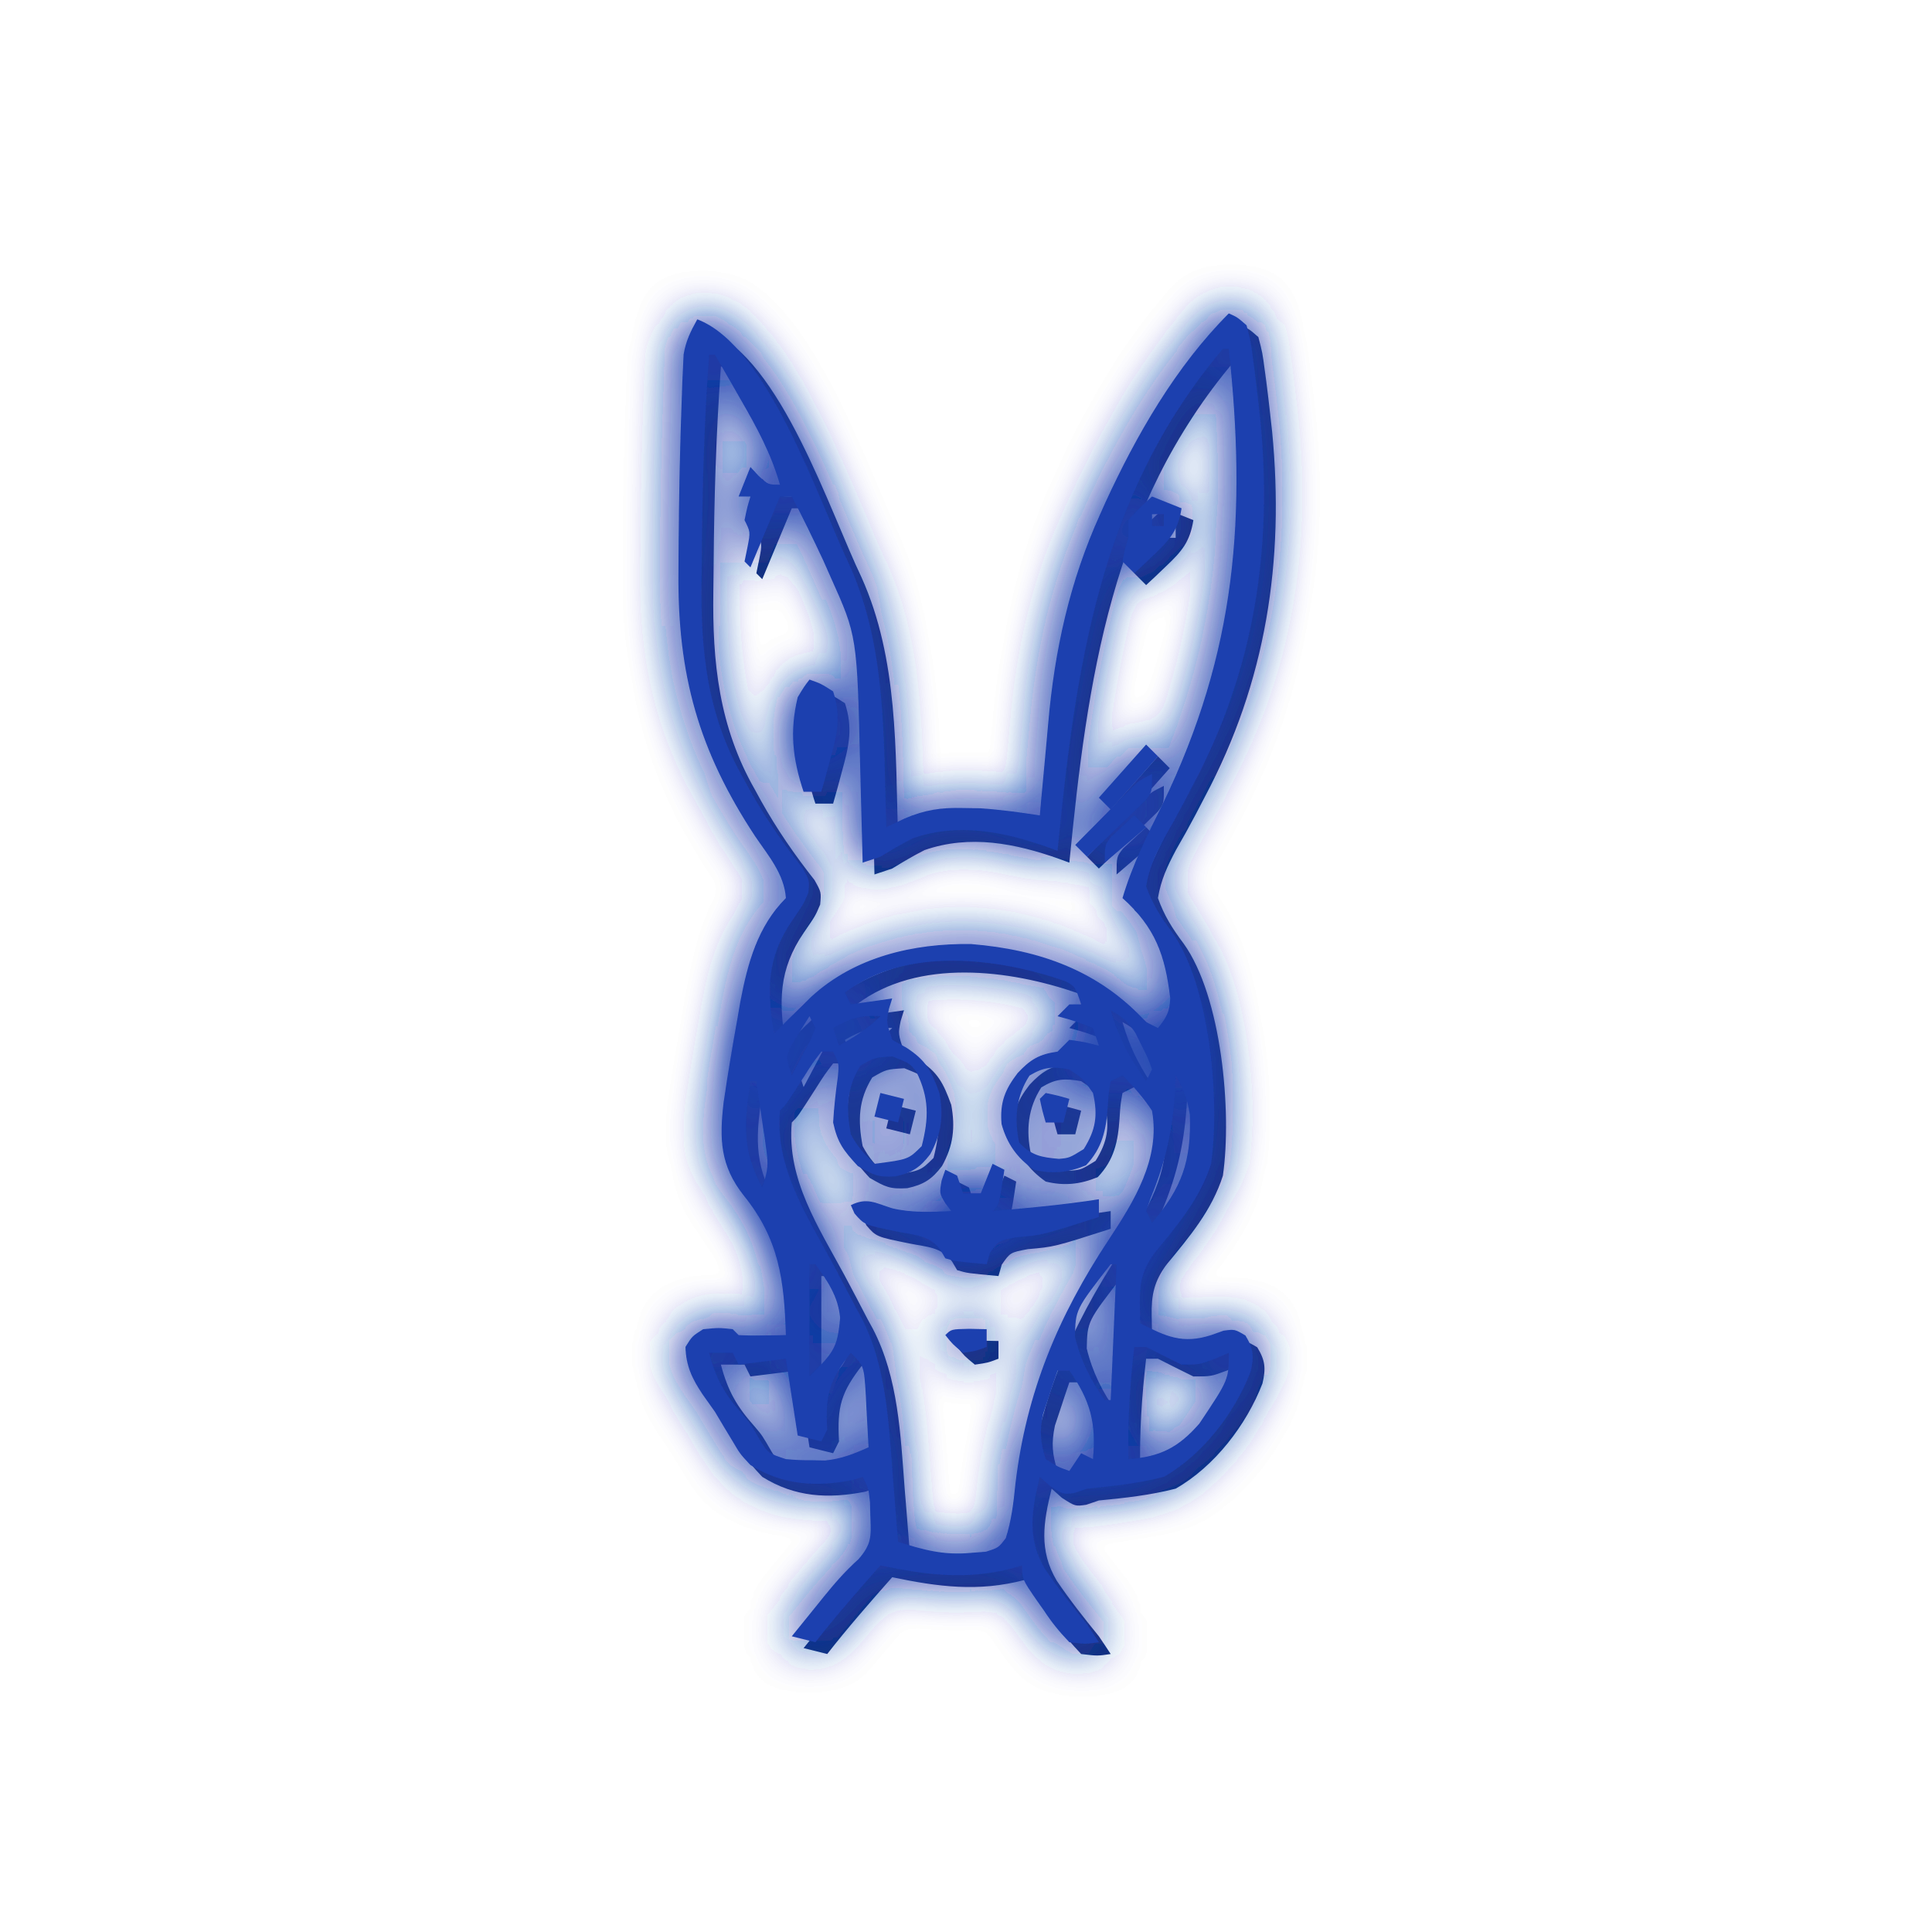
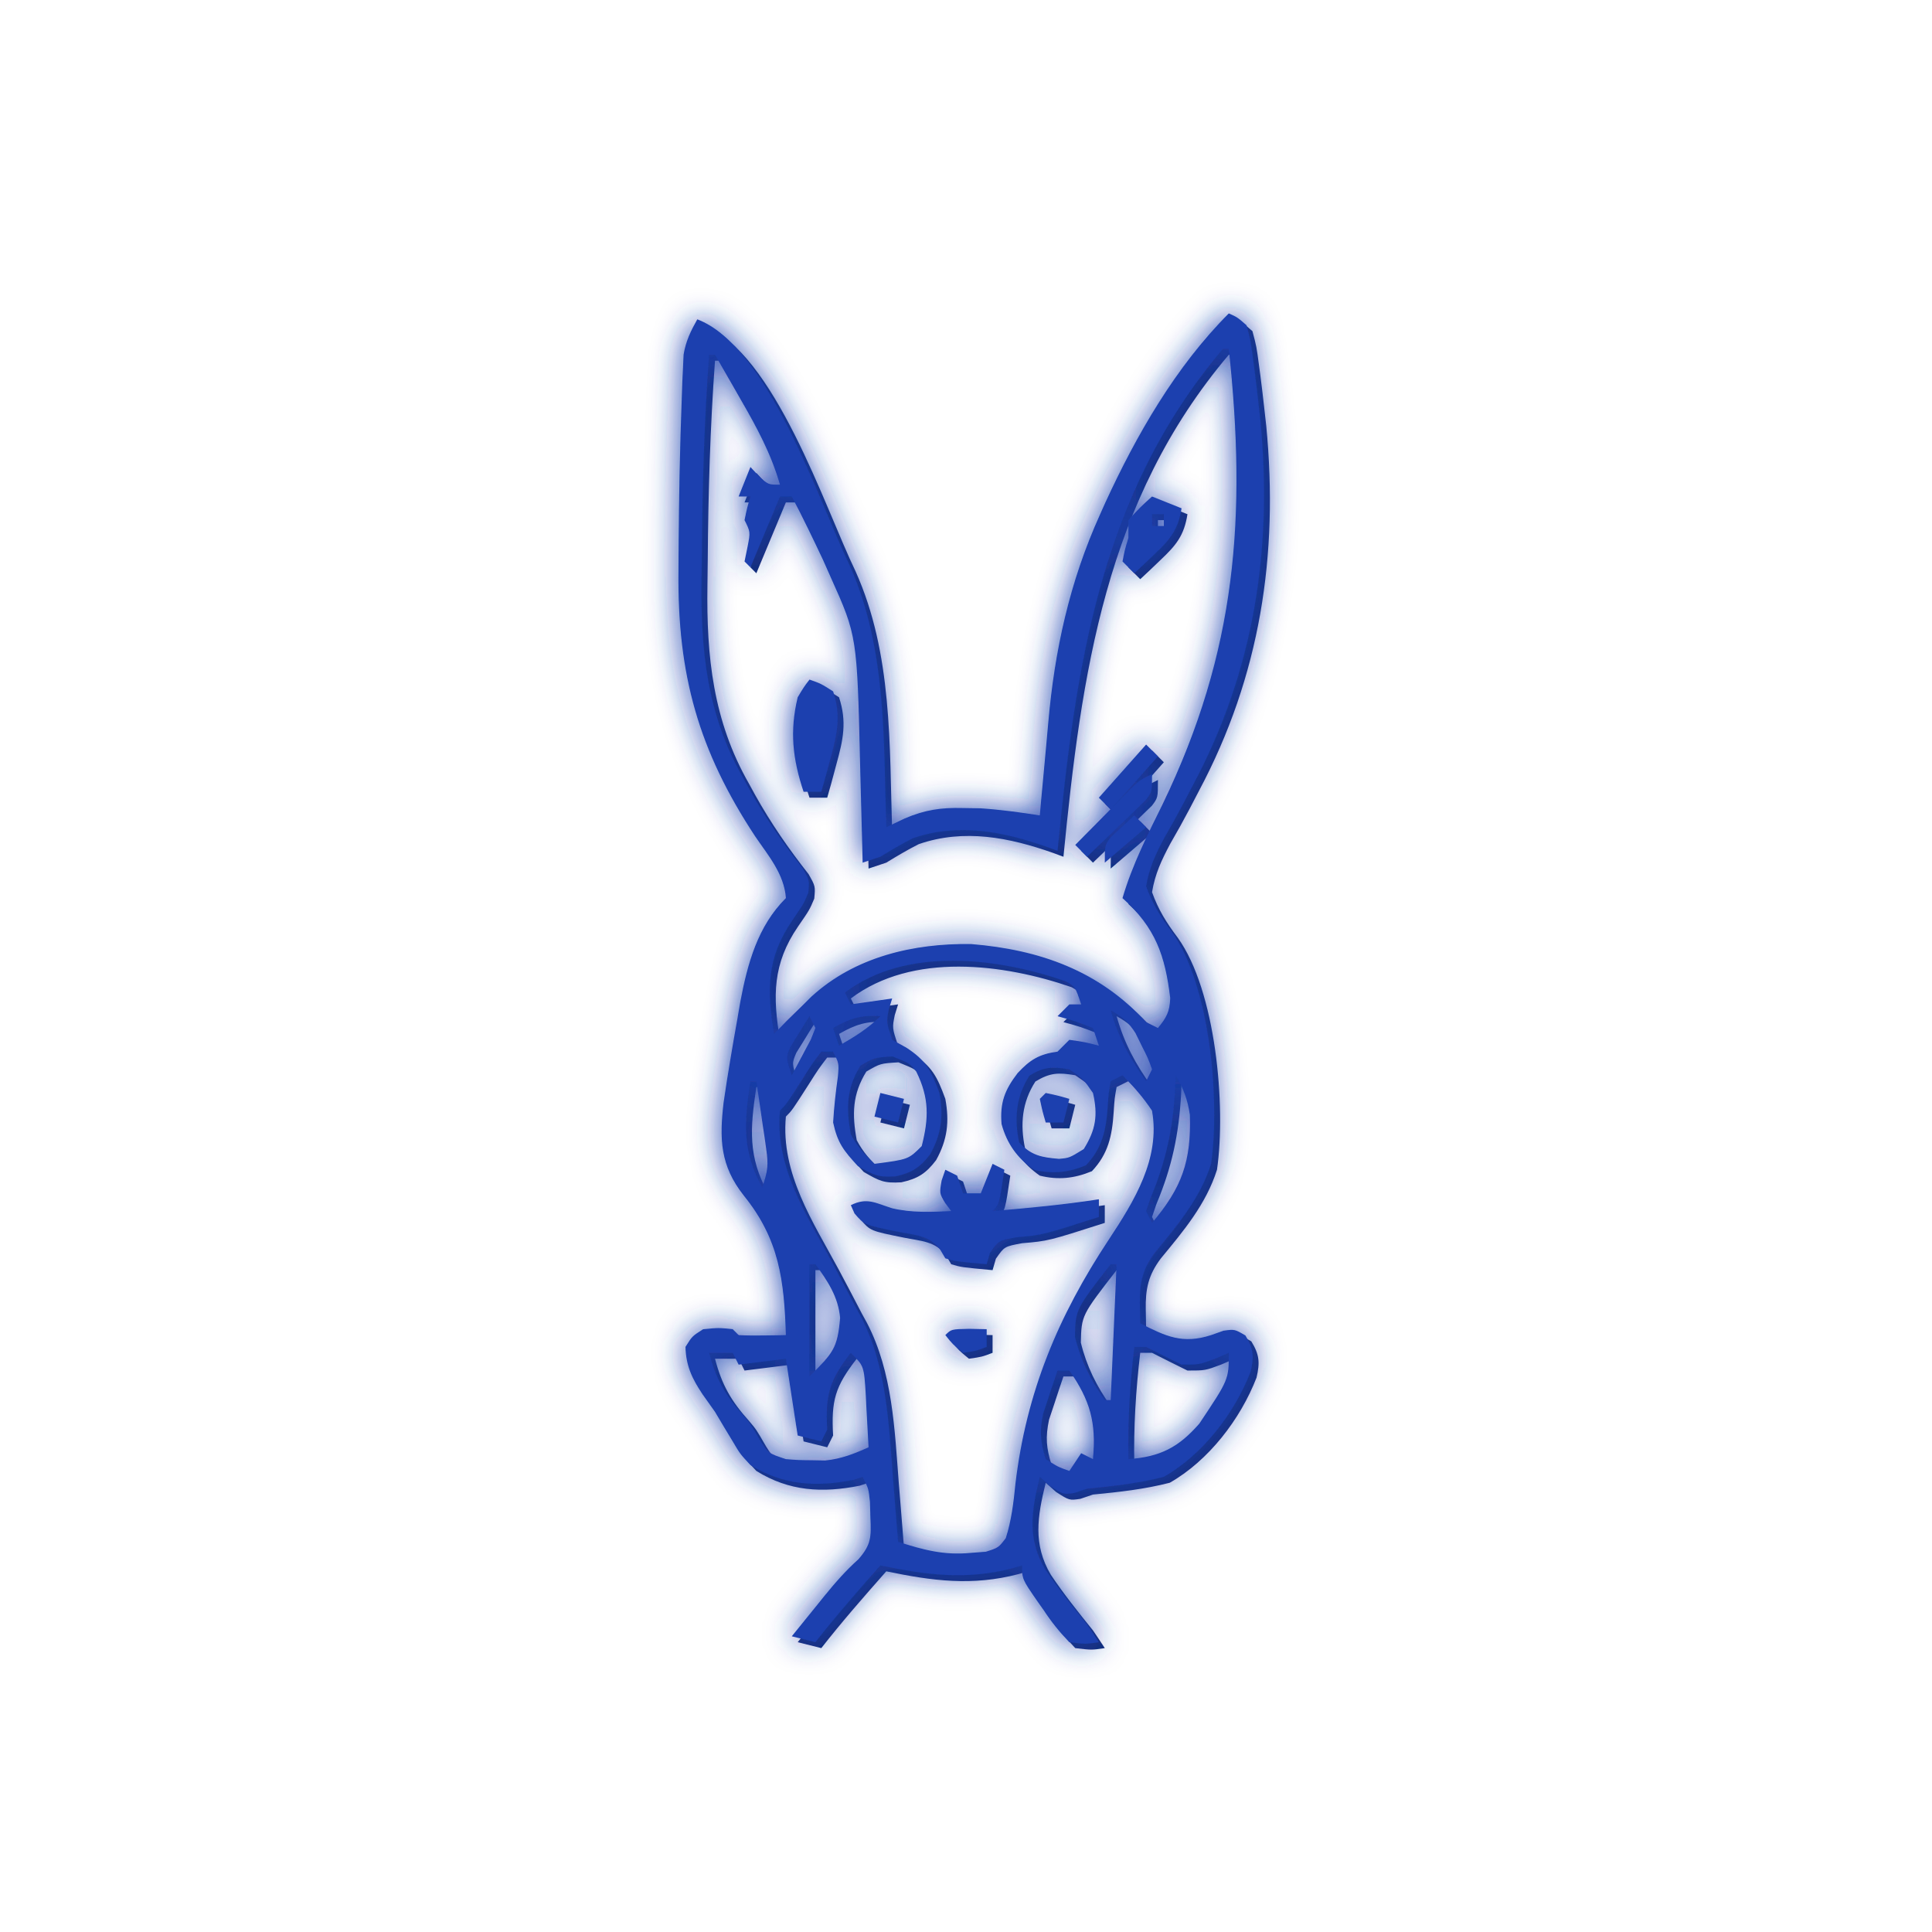
<svg xmlns="http://www.w3.org/2000/svg" version="1.1" width="229" height="229" viewBox="0 0 229 229">
  <defs>
    <filter id="glow">
-       <feGaussianBlur stdDeviation="4" result="blur" />
+       <feGaussianBlur stdDeviation="2.5" result="blur" />
      <feMerge>
-         <feMergeNode in="blur" />
        <feMergeNode in="blur" />
        <feMergeNode in="SourceGraphic" />
      </feMerge>
    </filter>
  </defs>
  <g transform="translate(34.35,34.35) scale(0.7)">
-     <g transform="translate(2,2)">
+     <g transform="translate(1,1)">
      <path d="M0 0 C1.43 0.633 1.43 0.633 3 2 C3.695 4.617 3.695 4.617 4.125 7.875 C4.203 8.455 4.281 9.035 4.361 9.633 C4.593 11.42 4.801 13.209 5 15 C5.113 16.013 5.227 17.026 5.344 18.07 C7.441 39.915 4.327 60.341 -6.047 79.832 C-6.31 80.338 -6.31 80.338 -7.643 82.896 C-8.695 84.888 -9.787 86.86 -10.92 88.807 C-12.403 91.613 -13.479 93.865 -14 97 C-12.925 99.989 -11.558 102.169 -9.65 104.701 C-3.198 113.689 -1.449 133.141 -3 144 C-4.837 149.819 -8.672 154.375 -12.512 159.02 C-14.647 161.861 -15.128 164.23 -15.062 167.688 C-15.042 168.781 -15.021 169.874 -15 171 C-10.675 173.206 -7.835 174.568 -3 173 C-2.299 172.752 -1.597 172.505 -0.875 172.25 C1 172 1 172 2.812 173.062 C4.187 175.305 4.291 176.645 3.695 179.199 C0.985 186.218 -4.431 193.275 -11 197 C-15.331 198.115 -19.548 198.564 -24 199 C-24.706 199.24 -25.413 199.48 -26.141 199.727 C-28 200 -28 200 -30.25 198.562 C-30.828 198.047 -31.405 197.531 -32 197 C-33.407 202.698 -34.191 207.439 -31.133 212.586 C-28.929 215.864 -26.485 218.932 -24 222 C-23.323 222.993 -22.654 223.992 -22 225 C-24.23 225.336 -24.23 225.336 -27 225 C-28.723 223.202 -29.966 221.67 -31.312 219.625 C-31.672 219.117 -32.031 218.609 -32.4 218.086 C-35 214.323 -35 214.323 -35 212 C-35.267 212.078 -35.267 212.078 -36.617 212.473 C-44.434 214.515 -51.182 213.622 -59 212 C-62.764 216.261 -66.499 220.519 -70 225 C-71.32 224.67 -72.64 224.34 -74 224 C-72.586 222.248 -71.169 220.498 -69.75 218.75 C-69.354 218.259 -68.959 217.768 -68.551 217.262 C-66.692 214.976 -64.927 212.935 -62.723 210.961 C-60.527 208.461 -60.546 207.152 -60.688 203.875 C-60.712 203.006 -60.736 202.137 -60.762 201.242 C-61 199 -61 199 -62 197 C-62.495 197.165 -62.99 197.33 -63.5 197.5 C-69.794 198.759 -75.459 198.458 -81 195 C-82.75 193.125 -82.75 193.125 -84 191 C-84.474 190.216 -84.949 189.433 -85.438 188.625 C-85.953 187.759 -86.469 186.893 -87 186 C-87.707 184.999 -88.415 183.999 -89.125 183 C-90.873 180.375 -91.913 178.227 -92 175 C-90.875 173.188 -90.875 173.188 -89 172 C-86.375 171.75 -86.375 171.75 -84 172 C-83.67 172.33 -83.34 172.66 -83 173 C-81.648 173.071 -80.292 173.084 -78.938 173.062 C-78.204 173.053 -77.471 173.044 -76.715 173.035 C-76.149 173.024 -75.583 173.012 -75 173 C-75.283 163.708 -76.139 156.769 -82.125 149.375 C-86.139 144.291 -86.268 139.791 -85.543 133.602 C-84.85 128.823 -84.038 124.065 -83.188 119.312 C-83.035 118.422 -82.882 117.531 -82.724 116.613 C-81.499 110.099 -79.798 103.798 -75 99 C-75.266 94.954 -77.98 91.807 -80.188 88.562 C-89.783 74.02 -93.363 61.168 -93.188 43.812 C-93.179 42.39 -93.171 40.967 -93.164 39.544 C-93.104 31.11 -92.952 22.678 -92.625 14.25 C-92.594 13.359 -92.564 12.468 -92.532 11.55 C-92.493 10.734 -92.454 9.919 -92.414 9.078 C-92.383 8.381 -92.351 7.684 -92.319 6.966 C-91.949 4.688 -91.119 3.005 -90 1 C-77.926 5.581 -69.443 31.82 -64.191 42.691 C-57.938 56.627 -58.473 72.007 -58 87 C-56.969 86.51 -55.938 86.02 -54.875 85.516 C-51.474 84.062 -48.731 83.651 -45 83.75 C-44.515 83.758 -44.515 83.758 -42.062 83.797 C-38.662 84.022 -35.367 84.478 -32 85 C-31.93 84.195 -31.86 83.39 -31.788 82.56 C-31.516 79.499 -31.231 76.439 -30.938 73.379 C-30.815 72.068 -30.697 70.758 -30.583 69.446 C-29.51 57.073 -26.958 45.441 -21.812 34.062 C-21.519 33.406 -21.226 32.749 -20.924 32.072 C-15.661 20.616 -8.982 8.982 0 0 Z M-1 6 C-21.92 30.709 -25.954 60.021 -29 91 C-29.574 90.789 -30.147 90.577 -30.738 90.359 C-38.154 87.736 -45.833 86.21 -53.504 88.867 C-55.406 89.827 -57.185 90.887 -59 92 C-59.495 92.165 -59.495 92.165 -62 93 C-62.02 92.154 -62.04 91.308 -62.06 90.437 C-62.137 87.238 -62.226 84.04 -62.317 80.842 C-62.355 79.469 -62.39 78.096 -62.422 76.723 C-62.938 54.64 -62.938 54.64 -67.375 44.75 C-67.809 43.77 -68.244 42.791 -68.691 41.781 C-70.398 38.154 -72.132 34.548 -74 31 C-74.66 31 -75.32 31 -76 31 C-77.65 34.96 -79.3 38.92 -81 43 C-81.33 42.67 -81.66 42.34 -82 42 C-81.835 41.196 -81.67 40.391 -81.5 39.562 C-81 37 -81 37 -82 35 C-81.562 32.875 -81.562 32.875 -81 31 C-81.66 31 -82.32 31 -83 31 C-82.34 29.35 -81.68 27.7 -81 26 C-80.546 26.495 -80.093 26.99 -79.625 27.5 C-78 29 -78 29 -76 29 C-77.505 23.759 -79.901 19.332 -82.625 14.625 C-83.045 13.889 -83.465 13.153 -83.898 12.395 C-84.928 10.594 -85.961 8.796 -87 7 C-87.33 7 -87.66 7 -88 7 C-88.821 18.241 -89.153 29.485 -89.232 40.753 C-89.244 42.193 -89.261 43.633 -89.283 45.072 C-89.461 57.083 -88.332 67.977 -82.25 78.625 C-81.907 79.253 -81.563 79.88 -81.209 80.527 C-78.548 85.293 -75.536 89.662 -72.152 93.949 C-71 96 -71 96 -71.195 98.094 C-72 100 -72 100 -73.938 102.812 C-78.258 109.12 -78.241 114.604 -77 122 C-76.649 121.639 -76.649 121.639 -74.875 119.812 C-73.92 118.871 -72.962 117.934 -72 117 C-71.566 116.569 -71.131 116.139 -70.684 115.695 C-63.323 108.943 -53.394 106.637 -43.621 106.785 C-31.94 107.743 -21.959 111.317 -14 120 C-13.34 120.33 -12.68 120.66 -12 121 C-10.545 119.231 -10.011 118.269 -9.918 115.949 C-10.779 108.724 -12.413 104.009 -18 99 C-16.347 93.376 -13.774 88.309 -11.188 83.062 C1.319 57.132 3.031 34.422 0 6 C-0.33 6 -0.66 6 -1 6 Z M-65 115 C-64.67 115.66 -64.34 116.32 -64 117 C-62.845 116.835 -62.845 116.835 -57 116 C-57.186 116.598 -57.371 117.196 -57.562 117.812 C-58 120 -58 120 -57 123 C-56.216 123.433 -55.432 123.866 -54.625 124.312 C-51.251 126.482 -50.369 128.253 -49 132 C-48.287 135.862 -48.647 138.923 -50.562 142.375 C-52.273 144.632 -53.669 145.521 -56.438 146.125 C-59.383 146.302 -60.1 145.942 -62.812 144.375 C-65.225 141.755 -66.244 140.479 -67 137 C-66.847 134.376 -66.562 131.809 -66.191 129.207 C-66 127 -66 127 -67 125 C-67.66 125 -68.32 125 -69 125 C-70.473 126.934 -70.473 126.934 -72.062 129.438 C-74.952 133.952 -74.952 133.952 -76 135 C-76.897 144.652 -71.386 152.852 -67 161 C-65.691 163.45 -64.403 165.909 -63.125 168.375 C-62.839 168.897 -62.554 169.418 -62.259 169.956 C-57.928 178.296 -57.589 187.921 -56.875 197.125 C-56.789 198.177 -56.702 199.229 -56.613 200.312 C-56.404 202.875 -56.199 205.437 -56 208 C-51.686 209.372 -48.253 210.315 -43.688 209.875 C-42.846 209.811 -42.004 209.746 -41.137 209.68 C-39 209 -39 209 -37.762 207.375 C-36.783 204.324 -36.446 201.296 -36.125 198.125 C-34.27 182.638 -28.905 169.801 -20.312 156.812 C-16.016 150.31 -11.559 143.107 -13 135 C-14.465 132.787 -16.132 130.881 -18 129 C-18.33 129.165 -18.33 129.165 -20 130 C-20.344 131.926 -20.344 131.926 -20.5 134.312 C-20.759 138.234 -21.411 141.327 -24.188 144.25 C-27.167 145.483 -29.899 145.767 -33 145 C-35.849 143.004 -37.557 140.611 -38.48 137.254 C-38.777 133.66 -37.941 131.469 -35.75 128.625 C-33.632 126.357 -32.126 125.431 -29 125 C-28.34 124.34 -27.68 123.68 -27 123 C-24.375 123.375 -24.375 123.375 -22 124 C-22.165 123.505 -22.165 123.505 -23 121 C-26.062 119.812 -26.062 119.812 -29 119 C-28.34 118.34 -27.68 117.68 -27 117 C-26.34 117 -25.68 117 -25 117 C-26 114 -26 114 -27.637 113.086 C-39.081 109.118 -54.605 107.135 -65 115 Z M-20 118 C-18.663 122.678 -16.83 126.039 -14 130 C-13.67 129.34 -13.34 128.68 -13 128 C-13.672 126.125 -13.672 126.125 -14.75 124 C-15.095 123.299 -15.441 122.597 -15.797 121.875 C-17.028 119.956 -18.025 119.09 -20 118 Z M-71 119 C-71.7 120.096 -72.385 121.202 -73.062 122.312 C-73.254 122.62 -73.254 122.62 -74.223 124.176 C-75 126 -75 126 -74 129 C-73.303 127.713 -72.618 126.421 -71.938 125.125 C-71.555 124.406 -71.172 123.686 -70.777 122.945 C-70.649 122.624 -70.649 122.624 -70 121 C-70.33 120.34 -70.66 119.68 -71 119 Z M-67 121 C-66.67 121.99 -66.34 122.98 -66 124 C-63.371 122.478 -61.156 121.156 -59 119 C-62.251 118.768 -64.18 119.389 -67 121 Z M-78 122 C-77 124 -77 124 -77 124 Z M-79 124 C-78 126 -78 126 -78 126 Z M-80 126 C-79 129 -79 129 -79 129 Z M-62.375 127.375 C-64.743 131.2 -64.812 134.614 -64 139 C-62.871 141.112 -61.745 142.31 -60 144 C-54.25 143.25 -54.25 143.25 -52 141 C-50.784 136.23 -50.714 132.865 -52.914 128.395 C-54 127 -54 127 -56.938 125.812 C-60 126 -60 126 -62.375 127.375 Z M-10 126 C-9 128 -9 128 -9 128 Z M-33.75 129.062 C-36.025 132.589 -36.356 136.309 -35.5 140.375 C-33.453 142.592 -31.714 142.909 -28.754 143.156 C-27 143 -27 143 -24.562 141.5 C-22.52 138.231 -22.137 135.759 -23 132 C-24.688 129.562 -24.688 129.562 -27 128 C-29.851 127.513 -31.272 127.558 -33.75 129.062 Z M-9 129 C-9.026 129.739 -9.052 130.477 -9.078 131.238 C-9.457 138.014 -10.626 143.56 -13.258 149.82 C-13.503 150.54 -13.748 151.259 -14 152 C-13.67 152.66 -13.34 153.32 -13 154 C-7.925 148.019 -6.348 143.541 -6.594 135.699 C-6.991 133.058 -7.653 131.286 -9 129 Z M-81 130 C-82.044 136.953 -82.465 141.763 -79 148 C-78.049 145.148 -77.931 144.237 -78.34 141.426 C-78.387 141.092 -78.387 141.092 -78.623 139.404 C-78.727 138.714 -78.831 138.024 -78.938 137.312 C-79.037 136.611 -79.137 135.909 -79.24 135.186 C-79.487 133.456 -79.743 131.728 -80 130 C-80.33 130 -80.66 130 -81 130 Z M-78 148 C-77 150 -77 150 -77 150 Z M-71 161 C-71 167.27 -71 173.54 -71 180 C-66.963 175.963 -66.27 175.249 -65.816 170.105 C-66.13 166.512 -67.914 163.865 -70 161 C-70.33 161 -70.66 161 -71 161 Z M-20 161 C-25.943 168.653 -25.943 168.653 -26.055 173.27 C-25.105 177.213 -23.37 180.703 -21 184 C-20.67 184 -20.34 184 -20 184 C-19.67 176.41 -19.34 168.82 -19 161 C-19.33 161 -19.66 161 -20 161 Z M-16 175 C-16.744 181.362 -17.139 187.595 -17 194 C-11.581 193.613 -8.509 192.007 -5 188 C0 180.52 0 180.52 0 176 C-0.763 176.33 -1.526 176.66 -2.312 177 C-5 178 -5 178 -8 178 C-10.008 177.016 -12.009 176.017 -14 175 C-14.66 175 -15.32 175 -16 175 Z M-88 176 C-86.836 180.443 -85.289 183.139 -82.23 186.547 C-81 188 -81 188 -79.375 190.812 C-78 193 -78 193 -75 194 C-72.914 194.168 -72.914 194.168 -70.625 194.188 C-70.25 194.195 -70.25 194.195 -68.352 194.23 C-65.622 193.963 -63.493 193.114 -61 192 C-61.114 189.707 -61.24 187.417 -61.375 185.125 C-61.406 184.474 -61.437 183.823 -61.469 183.152 C-61.773 178.227 -61.773 178.227 -64 176 C-67.665 180.696 -68.341 183.09 -68 189 C-68.33 189.66 -68.66 190.32 -69 191 C-70.32 190.67 -71.64 190.34 -73 190 C-73.66 185.71 -74.32 181.42 -75 177 C-77.64 177.33 -80.28 177.66 -83 178 C-83.33 177.34 -83.66 176.68 -84 176 C-85.32 176 -86.64 176 -88 176 Z M-29 179 C-29.535 180.558 -30.053 182.121 -30.562 183.688 C-30.853 184.558 -31.143 185.428 -31.441 186.324 C-32.06 189.287 -31.917 191.128 -31 194 C-28.938 195.312 -28.938 195.312 -27 196 C-26.34 195.01 -25.68 194.02 -25 193 C-24.34 193.33 -23.68 193.66 -23 194 C-22.425 187.846 -23.457 184.061 -27 179 C-27.66 179 -28.32 179 -29 179 Z " fill="#142d7a" transform="translate(159,4)" />
      <path d="M0 0 C0.825 0.33 0.825 0.33 5 2 C4.43 5.626 3.076 7.255 0.438 9.75 C0.117 10.057 0.117 10.057 -1.504 11.609 C-1.998 12.068 -2.491 12.527 -3 13 C-3.66 12.34 -4.32 11.68 -5 11 C-4.625 9.062 -4.625 9.062 -4 7 C-4 6.01 -4 5.02 -4 4 C-2 1.812 -2 1.812 0 0 Z M0 3 C0 3.66 0 4.32 0 5 C0.66 5 1.32 5 2 5 C2 4.34 2 3.68 2 3 C1.34 3 0.68 3 0 3 Z " fill="#142d7a" transform="translate(146,35)" />
      <path d="M0 0 C1.938 0.688 1.938 0.688 4 2 C5.364 6.152 4.703 9.163 3.562 13.312 C3.275 14.381 2.988 15.45 2.691 16.551 C2.463 17.359 2.235 18.167 2 19 C1.01 19 0.02 19 -1 19 C-2.857 13.43 -3.383 8.747 -2 3 C-0.957 1.258 -0.957 1.258 0 0 Z " fill="#142d7a" transform="translate(88,66)" />
      <path d="M0 0 C0.66 0.66 1.32 1.32 2 2 C-0.64 4.97 -3.28 7.94 -6 11 C-6.66 10.34 -7.32 9.68 -8 9 C-5.36 6.03 -2.72 3.06 0 0 Z " fill="#142d7a" transform="translate(145,77)" />
      <path d="M0 0 C0 3 0 3 -1.01 4.35 C-1.471 4.795 -1.931 5.241 -2.406 5.699 C-2.903 6.186 -3.399 6.672 -3.91 7.174 C-4.435 7.673 -4.959 8.173 -5.5 8.688 C-6.025 9.199 -6.549 9.71 -7.09 10.236 C-8.387 11.498 -9.692 12.75 -11 14 C-11.66 13.34 -12.32 12.68 -13 12 C-11.211 10.184 -9.419 8.372 -7.625 6.562 C-7.117 6.046 -6.609 5.53 -6.086 4.998 C-5.596 4.505 -5.106 4.012 -4.602 3.504 C-4.151 3.048 -3.701 2.593 -3.237 2.123 C-2 1 -2 1 0 0 Z " fill="#142d7a" transform="translate(146,82)" />
      <path d="M0 0 C0.66 0.66 1.32 1.32 2 2 C0.845 2.99 0.845 2.99 -5 8 C-5 5 -5 5 -3.906 3.613 C-2.604 2.409 -1.302 1.204 0 0 Z " fill="#142d7a" transform="translate(143,89)" />
      <path d="M0 0 C0.66 0.165 0.66 0.165 4 1 C3.67 2.32 3.34 3.64 3 5 C1.68 4.67 0.36 4.34 -1 4 C-0.67 2.68 -0.34 1.36 0 0 Z " fill="#142d7a" transform="translate(100,136)" />
      <path d="M0 0 C2.062 0.438 2.062 0.438 4 1 C3.67 2.32 3.34 3.64 3 5 C2.01 5 1.02 5 0 5 C-0.562 3.062 -0.562 3.062 -1 1 C-0.67 0.67 -0.34 0.34 0 0 Z " fill="#142d7a" transform="translate(128,136)" />
      <path d="M0 0 C0.66 0.33 1.32 0.66 2 1 C1.125 6.875 1.125 6.875 0 8 C6.029 7.488 12.02 6.93 18 6 C18 6.99 18 7.98 18 9 C8.425 12.063 8.425 12.063 4 12.438 C1 13 1 13 -0.438 15.062 C-0.623 15.702 -0.809 16.341 -1 17 C-6.273 16.512 -6.273 16.512 -8 16 C-8.281 15.522 -8.562 15.044 -8.852 14.551 C-10.687 12.073 -13.057 12.094 -16 11.5 C-21.699 10.349 -21.699 10.349 -23.375 8.406 C-23.581 7.942 -23.788 7.478 -24 7 C-21.258 5.629 -19.812 6.643 -17.02 7.52 C-13.692 8.311 -10.398 8.159 -7 8 C-7.169 7.775 -7.169 7.775 -8.023 6.637 C-9 5 -9 5 -8.625 2.812 C-8.419 2.214 -8.213 1.616 -8 1 C-7.34 1.33 -6.68 1.66 -6 2 C-5.67 2.99 -5.34 3.98 -5 5 C-4.01 5 -3.02 5 -2 5 C-1.34 3.35 -0.68 1.7 0 0 Z " fill="#142d7a" transform="translate(119,148)" />
      <path d="M0 0 C0.485 0.01 0.485 0.01 2.938 0.062 C2.938 1.052 2.938 2.042 2.938 3.062 C1.125 3.75 1.125 3.75 -1.062 4.062 C-2.812 2.625 -2.812 2.625 -4.062 1.062 C-3.062 0.062 -3.062 0.062 0 0 Z " fill="#142d7a" transform="translate(115.0625,175.9375)" />
    </g>
    <g filter="url(#glow)">
      <path d="M0 0 C1.43 0.633 1.43 0.633 3 2 C3.695 4.617 3.695 4.617 4.125 7.875 C4.203 8.455 4.281 9.035 4.361 9.633 C4.593 11.42 4.801 13.209 5 15 C5.113 16.013 5.227 17.026 5.344 18.07 C7.441 39.915 4.327 60.341 -6.047 79.832 C-6.31 80.338 -6.31 80.338 -7.643 82.896 C-8.695 84.888 -9.787 86.86 -10.92 88.807 C-12.403 91.613 -13.479 93.865 -14 97 C-12.925 99.989 -11.558 102.169 -9.65 104.701 C-3.198 113.689 -1.449 133.141 -3 144 C-4.837 149.819 -8.672 154.375 -12.512 159.02 C-14.647 161.861 -15.128 164.23 -15.062 167.688 C-15.042 168.781 -15.021 169.874 -15 171 C-10.675 173.206 -7.835 174.568 -3 173 C-2.299 172.752 -1.597 172.505 -0.875 172.25 C1 172 1 172 2.812 173.062 C4.187 175.305 4.291 176.645 3.695 179.199 C0.985 186.218 -4.431 193.275 -11 197 C-15.331 198.115 -19.548 198.564 -24 199 C-24.706 199.24 -25.413 199.48 -26.141 199.727 C-28 200 -28 200 -30.25 198.562 C-30.828 198.047 -31.405 197.531 -32 197 C-33.407 202.698 -34.191 207.439 -31.133 212.586 C-28.929 215.864 -26.485 218.932 -24 222 C-23.323 222.993 -22.654 223.992 -22 225 C-24.23 225.336 -24.23 225.336 -27 225 C-28.723 223.202 -29.966 221.67 -31.312 219.625 C-31.672 219.117 -32.031 218.609 -32.4 218.086 C-35 214.323 -35 214.323 -35 212 C-35.267 212.078 -35.267 212.078 -36.617 212.473 C-44.434 214.515 -51.182 213.622 -59 212 C-62.764 216.261 -66.499 220.519 -70 225 C-71.32 224.67 -72.64 224.34 -74 224 C-72.586 222.248 -71.169 220.498 -69.75 218.75 C-69.354 218.259 -68.959 217.768 -68.551 217.262 C-66.692 214.976 -64.927 212.935 -62.723 210.961 C-60.527 208.461 -60.546 207.152 -60.688 203.875 C-60.712 203.006 -60.736 202.137 -60.762 201.242 C-61 199 -61 199 -62 197 C-62.495 197.165 -62.99 197.33 -63.5 197.5 C-69.794 198.759 -75.459 198.458 -81 195 C-82.75 193.125 -82.75 193.125 -84 191 C-84.474 190.216 -84.949 189.433 -85.438 188.625 C-85.953 187.759 -86.469 186.893 -87 186 C-87.707 184.999 -88.415 183.999 -89.125 183 C-90.873 180.375 -91.913 178.227 -92 175 C-90.875 173.188 -90.875 173.188 -89 172 C-86.375 171.75 -86.375 171.75 -84 172 C-83.67 172.33 -83.34 172.66 -83 173 C-81.648 173.071 -80.292 173.084 -78.938 173.062 C-78.204 173.053 -77.471 173.044 -76.715 173.035 C-76.149 173.024 -75.583 173.012 -75 173 C-75.283 163.708 -76.139 156.769 -82.125 149.375 C-86.139 144.291 -86.268 139.791 -85.543 133.602 C-84.85 128.823 -84.038 124.065 -83.188 119.312 C-83.035 118.422 -82.882 117.531 -82.724 116.613 C-81.499 110.099 -79.798 103.798 -75 99 C-75.266 94.954 -77.98 91.807 -80.188 88.562 C-89.783 74.02 -93.363 61.168 -93.188 43.812 C-93.179 42.39 -93.171 40.967 -93.164 39.544 C-93.104 31.11 -92.952 22.678 -92.625 14.25 C-92.594 13.359 -92.564 12.468 -92.532 11.55 C-92.493 10.734 -92.454 9.919 -92.414 9.078 C-92.383 8.381 -92.351 7.684 -92.319 6.966 C-91.949 4.688 -91.119 3.005 -90 1 C-77.926 5.581 -69.443 31.82 -64.191 42.691 C-57.938 56.627 -58.473 72.007 -58 87 C-56.969 86.51 -55.938 86.02 -54.875 85.516 C-51.474 84.062 -48.731 83.651 -45 83.75 C-44.515 83.758 -44.515 83.758 -42.062 83.797 C-38.662 84.022 -35.367 84.478 -32 85 C-31.93 84.195 -31.86 83.39 -31.788 82.56 C-31.516 79.499 -31.231 76.439 -30.938 73.379 C-30.815 72.068 -30.697 70.758 -30.583 69.446 C-29.51 57.073 -26.958 45.441 -21.812 34.062 C-21.519 33.406 -21.226 32.749 -20.924 32.072 C-15.661 20.616 -8.982 8.982 0 0 Z M-1 6 C-21.92 30.709 -25.954 60.021 -29 91 C-29.574 90.789 -30.147 90.577 -30.738 90.359 C-38.154 87.736 -45.833 86.21 -53.504 88.867 C-55.406 89.827 -57.185 90.887 -59 92 C-59.495 92.165 -59.495 92.165 -62 93 C-62.02 92.154 -62.04 91.308 -62.06 90.437 C-62.137 87.238 -62.226 84.04 -62.317 80.842 C-62.355 79.469 -62.39 78.096 -62.422 76.723 C-62.938 54.64 -62.938 54.64 -67.375 44.75 C-67.809 43.77 -68.244 42.791 -68.691 41.781 C-70.398 38.154 -72.132 34.548 -74 31 C-74.66 31 -75.32 31 -76 31 C-77.65 34.96 -79.3 38.92 -81 43 C-81.33 42.67 -81.66 42.34 -82 42 C-81.835 41.196 -81.67 40.391 -81.5 39.562 C-81 37 -81 37 -82 35 C-81.562 32.875 -81.562 32.875 -81 31 C-81.66 31 -82.32 31 -83 31 C-82.34 29.35 -81.68 27.7 -81 26 C-80.546 26.495 -80.093 26.99 -79.625 27.5 C-78 29 -78 29 -76 29 C-77.505 23.759 -79.901 19.332 -82.625 14.625 C-83.045 13.889 -83.465 13.153 -83.898 12.395 C-84.928 10.594 -85.961 8.796 -87 7 C-87.33 7 -87.66 7 -88 7 C-88.821 18.241 -89.153 29.485 -89.232 40.753 C-89.244 42.193 -89.261 43.633 -89.283 45.072 C-89.461 57.083 -88.332 67.977 -82.25 78.625 C-81.907 79.253 -81.563 79.88 -81.209 80.527 C-78.548 85.293 -75.536 89.662 -72.152 93.949 C-71 96 -71 96 -71.195 98.094 C-72 100 -72 100 -73.938 102.812 C-78.258 109.12 -78.241 114.604 -77 122 C-76.649 121.639 -76.649 121.639 -74.875 119.812 C-73.92 118.871 -72.962 117.934 -72 117 C-71.566 116.569 -71.131 116.139 -70.684 115.695 C-63.323 108.943 -53.394 106.637 -43.621 106.785 C-31.94 107.743 -21.959 111.317 -14 120 C-13.34 120.33 -12.68 120.66 -12 121 C-10.545 119.231 -10.011 118.269 -9.918 115.949 C-10.779 108.724 -12.413 104.009 -18 99 C-16.347 93.376 -13.774 88.309 -11.188 83.062 C1.319 57.132 3.031 34.422 0 6 C-0.33 6 -0.66 6 -1 6 Z M-65 115 C-64.67 115.66 -64.34 116.32 -64 117 C-62.845 116.835 -62.845 116.835 -57 116 C-57.186 116.598 -57.371 117.196 -57.562 117.812 C-58 120 -58 120 -57 123 C-56.216 123.433 -55.432 123.866 -54.625 124.312 C-51.251 126.482 -50.369 128.253 -49 132 C-48.287 135.862 -48.647 138.923 -50.562 142.375 C-52.273 144.632 -53.669 145.521 -56.438 146.125 C-59.383 146.302 -60.1 145.942 -62.812 144.375 C-65.225 141.755 -66.244 140.479 -67 137 C-66.847 134.376 -66.562 131.809 -66.191 129.207 C-66 127 -66 127 -67 125 C-67.66 125 -68.32 125 -69 125 C-70.473 126.934 -70.473 126.934 -72.062 129.438 C-74.952 133.952 -74.952 133.952 -76 135 C-76.897 144.652 -71.386 152.852 -67 161 C-65.691 163.45 -64.403 165.909 -63.125 168.375 C-62.839 168.897 -62.554 169.418 -62.259 169.956 C-57.928 178.296 -57.589 187.921 -56.875 197.125 C-56.789 198.177 -56.702 199.229 -56.613 200.312 C-56.404 202.875 -56.199 205.437 -56 208 C-51.686 209.372 -48.253 210.315 -43.688 209.875 C-42.846 209.811 -42.004 209.746 -41.137 209.68 C-39 209 -39 209 -37.762 207.375 C-36.783 204.324 -36.446 201.296 -36.125 198.125 C-34.27 182.638 -28.905 169.801 -20.312 156.812 C-16.016 150.31 -11.559 143.107 -13 135 C-14.465 132.787 -16.132 130.881 -18 129 C-18.33 129.165 -18.33 129.165 -20 130 C-20.344 131.926 -20.344 131.926 -20.5 134.312 C-20.759 138.234 -21.411 141.327 -24.188 144.25 C-27.167 145.483 -29.899 145.767 -33 145 C-35.849 143.004 -37.557 140.611 -38.48 137.254 C-38.777 133.66 -37.941 131.469 -35.75 128.625 C-33.632 126.357 -32.126 125.431 -29 125 C-28.34 124.34 -27.68 123.68 -27 123 C-24.375 123.375 -24.375 123.375 -22 124 C-22.165 123.505 -22.165 123.505 -23 121 C-26.062 119.812 -26.062 119.812 -29 119 C-28.34 118.34 -27.68 117.68 -27 117 C-26.34 117 -25.68 117 -25 117 C-26 114 -26 114 -27.637 113.086 C-39.081 109.118 -54.605 107.135 -65 115 Z M-20 118 C-18.663 122.678 -16.83 126.039 -14 130 C-13.67 129.34 -13.34 128.68 -13 128 C-13.672 126.125 -13.672 126.125 -14.75 124 C-15.095 123.299 -15.441 122.597 -15.797 121.875 C-17.028 119.956 -18.025 119.09 -20 118 Z M-71 119 C-71.7 120.096 -72.385 121.202 -73.062 122.312 C-73.254 122.62 -73.254 122.62 -74.223 124.176 C-75 126 -75 126 -74 129 C-73.303 127.713 -72.618 126.421 -71.938 125.125 C-71.555 124.406 -71.172 123.686 -70.777 122.945 C-70.649 122.624 -70.649 122.624 -70 121 C-70.33 120.34 -70.66 119.68 -71 119 Z M-67 121 C-66.67 121.99 -66.34 122.98 -66 124 C-63.371 122.478 -61.156 121.156 -59 119 C-62.251 118.768 -64.18 119.389 -67 121 Z M-78 122 C-77 124 -77 124 -77 124 Z M-79 124 C-78 126 -78 126 -78 126 Z M-80 126 C-79 129 -79 129 -79 129 Z M-62.375 127.375 C-64.743 131.2 -64.812 134.614 -64 139 C-62.871 141.112 -61.745 142.31 -60 144 C-54.25 143.25 -54.25 143.25 -52 141 C-50.784 136.23 -50.714 132.865 -52.914 128.395 C-54 127 -54 127 -56.938 125.812 C-60 126 -60 126 -62.375 127.375 Z M-10 126 C-9 128 -9 128 -9 128 Z M-33.75 129.062 C-36.025 132.589 -36.356 136.309 -35.5 140.375 C-33.453 142.592 -31.714 142.909 -28.754 143.156 C-27 143 -27 143 -24.562 141.5 C-22.52 138.231 -22.137 135.759 -23 132 C-24.688 129.562 -24.688 129.562 -27 128 C-29.851 127.513 -31.272 127.558 -33.75 129.062 Z M-9 129 C-9.026 129.739 -9.052 130.477 -9.078 131.238 C-9.457 138.014 -10.626 143.56 -13.258 149.82 C-13.503 150.54 -13.748 151.259 -14 152 C-13.67 152.66 -13.34 153.32 -13 154 C-7.925 148.019 -6.348 143.541 -6.594 135.699 C-6.991 133.058 -7.653 131.286 -9 129 Z M-81 130 C-82.044 136.953 -82.465 141.763 -79 148 C-78.049 145.148 -77.931 144.237 -78.34 141.426 C-78.387 141.092 -78.387 141.092 -78.623 139.404 C-78.727 138.714 -78.831 138.024 -78.938 137.312 C-79.037 136.611 -79.137 135.909 -79.24 135.186 C-79.487 133.456 -79.743 131.728 -80 130 C-80.33 130 -80.66 130 -81 130 Z M-78 148 C-77 150 -77 150 -77 150 Z M-71 161 C-71 167.27 -71 173.54 -71 180 C-66.963 175.963 -66.27 175.249 -65.816 170.105 C-66.13 166.512 -67.914 163.865 -70 161 C-70.33 161 -70.66 161 -71 161 Z M-20 161 C-25.943 168.653 -25.943 168.653 -26.055 173.27 C-25.105 177.213 -23.37 180.703 -21 184 C-20.67 184 -20.34 184 -20 184 C-19.67 176.41 -19.34 168.82 -19 161 C-19.33 161 -19.66 161 -20 161 Z M-16 175 C-16.744 181.362 -17.139 187.595 -17 194 C-11.581 193.613 -8.509 192.007 -5 188 C0 180.52 0 180.52 0 176 C-0.763 176.33 -1.526 176.66 -2.312 177 C-5 178 -5 178 -8 178 C-10.008 177.016 -12.009 176.017 -14 175 C-14.66 175 -15.32 175 -16 175 Z M-88 176 C-86.836 180.443 -85.289 183.139 -82.23 186.547 C-81 188 -81 188 -79.375 190.812 C-78 193 -78 193 -75 194 C-72.914 194.168 -72.914 194.168 -70.625 194.188 C-70.25 194.195 -70.25 194.195 -68.352 194.23 C-65.622 193.963 -63.493 193.114 -61 192 C-61.114 189.707 -61.24 187.417 -61.375 185.125 C-61.406 184.474 -61.437 183.823 -61.469 183.152 C-61.773 178.227 -61.773 178.227 -64 176 C-67.665 180.696 -68.341 183.09 -68 189 C-68.33 189.66 -68.66 190.32 -69 191 C-70.32 190.67 -71.64 190.34 -73 190 C-73.66 185.71 -74.32 181.42 -75 177 C-77.64 177.33 -80.28 177.66 -83 178 C-83.33 177.34 -83.66 176.68 -84 176 C-85.32 176 -86.64 176 -88 176 Z M-29 179 C-29.535 180.558 -30.053 182.121 -30.562 183.688 C-30.853 184.558 -31.143 185.428 -31.441 186.324 C-32.06 189.287 -31.917 191.128 -31 194 C-28.938 195.312 -28.938 195.312 -27 196 C-26.34 195.01 -25.68 194.02 -25 193 C-24.34 193.33 -23.68 193.66 -23 194 C-22.425 187.846 -23.457 184.061 -27 179 C-27.66 179 -28.32 179 -29 179 Z " fill="#1e40af" transform="translate(159,4)" />
      <path d="M0 0 C0.825 0.33 0.825 0.33 5 2 C4.43 5.626 3.076 7.255 0.438 9.75 C0.117 10.057 0.117 10.057 -1.504 11.609 C-1.998 12.068 -2.491 12.527 -3 13 C-3.66 12.34 -4.32 11.68 -5 11 C-4.625 9.062 -4.625 9.062 -4 7 C-4 6.01 -4 5.02 -4 4 C-2 1.812 -2 1.812 0 0 Z M0 3 C0 3.66 0 4.32 0 5 C0.66 5 1.32 5 2 5 C2 4.34 2 3.68 2 3 C1.34 3 0.68 3 0 3 Z " fill="#1e40af" transform="translate(146,35)" />
      <path d="M0 0 C1.938 0.688 1.938 0.688 4 2 C5.364 6.152 4.703 9.163 3.562 13.312 C3.275 14.381 2.988 15.45 2.691 16.551 C2.463 17.359 2.235 18.167 2 19 C1.01 19 0.02 19 -1 19 C-2.857 13.43 -3.383 8.747 -2 3 C-0.957 1.258 -0.957 1.258 0 0 Z " fill="#1e40af" transform="translate(88,66)" />
      <path d="M0 0 C0.66 0.66 1.32 1.32 2 2 C-0.64 4.97 -3.28 7.94 -6 11 C-6.66 10.34 -7.32 9.68 -8 9 C-5.36 6.03 -2.72 3.06 0 0 Z " fill="#1e40af" transform="translate(145,77)" />
      <path d="M0 0 C0 3 0 3 -1.01 4.35 C-1.471 4.795 -1.931 5.241 -2.406 5.699 C-2.903 6.186 -3.399 6.672 -3.91 7.174 C-4.435 7.673 -4.959 8.173 -5.5 8.688 C-6.025 9.199 -6.549 9.71 -7.09 10.236 C-8.387 11.498 -9.692 12.75 -11 14 C-11.66 13.34 -12.32 12.68 -13 12 C-11.211 10.184 -9.419 8.372 -7.625 6.562 C-7.117 6.046 -6.609 5.53 -6.086 4.998 C-5.596 4.505 -5.106 4.012 -4.602 3.504 C-4.151 3.048 -3.701 2.593 -3.237 2.123 C-2 1 -2 1 0 0 Z " fill="#1e40af" transform="translate(146,82)" />
      <path d="M0 0 C0.66 0.66 1.32 1.32 2 2 C0.845 2.99 0.845 2.99 -5 8 C-5 5 -5 5 -3.906 3.613 C-2.604 2.409 -1.302 1.204 0 0 Z " fill="#1e40af" transform="translate(143,89)" />
      <path d="M0 0 C0.66 0.165 0.66 0.165 4 1 C3.67 2.32 3.34 3.64 3 5 C1.68 4.67 0.36 4.34 -1 4 C-0.67 2.68 -0.34 1.36 0 0 Z " fill="#1e40af" transform="translate(100,136)" />
      <path d="M0 0 C2.062 0.438 2.062 0.438 4 1 C3.67 2.32 3.34 3.64 3 5 C2.01 5 1.02 5 0 5 C-0.562 3.062 -0.562 3.062 -1 1 C-0.67 0.67 -0.34 0.34 0 0 Z " fill="#1e40af" transform="translate(128,136)" />
      <path d="M0 0 C0.66 0.33 1.32 0.66 2 1 C1.125 6.875 1.125 6.875 0 8 C6.029 7.488 12.02 6.93 18 6 C18 6.99 18 7.98 18 9 C8.425 12.063 8.425 12.063 4 12.438 C1 13 1 13 -0.438 15.062 C-0.623 15.702 -0.809 16.341 -1 17 C-6.273 16.512 -6.273 16.512 -8 16 C-8.281 15.522 -8.562 15.044 -8.852 14.551 C-10.687 12.073 -13.057 12.094 -16 11.5 C-21.699 10.349 -21.699 10.349 -23.375 8.406 C-23.581 7.942 -23.788 7.478 -24 7 C-21.258 5.629 -19.812 6.643 -17.02 7.52 C-13.692 8.311 -10.398 8.159 -7 8 C-7.169 7.775 -7.169 7.775 -8.023 6.637 C-9 5 -9 5 -8.625 2.812 C-8.419 2.214 -8.213 1.616 -8 1 C-7.34 1.33 -6.68 1.66 -6 2 C-5.67 2.99 -5.34 3.98 -5 5 C-4.01 5 -3.02 5 -2 5 C-1.34 3.35 -0.68 1.7 0 0 Z " fill="#1e40af" transform="translate(119,148)" />
      <path d="M0 0 C0.485 0.01 0.485 0.01 2.938 0.062 C2.938 1.052 2.938 2.042 2.938 3.062 C1.125 3.75 1.125 3.75 -1.062 4.062 C-2.812 2.625 -2.812 2.625 -4.062 1.062 C-3.062 0.062 -3.062 0.062 0 0 Z " fill="#1e40af" transform="translate(115.0625,175.9375)" />
    </g>
  </g>
</svg>
